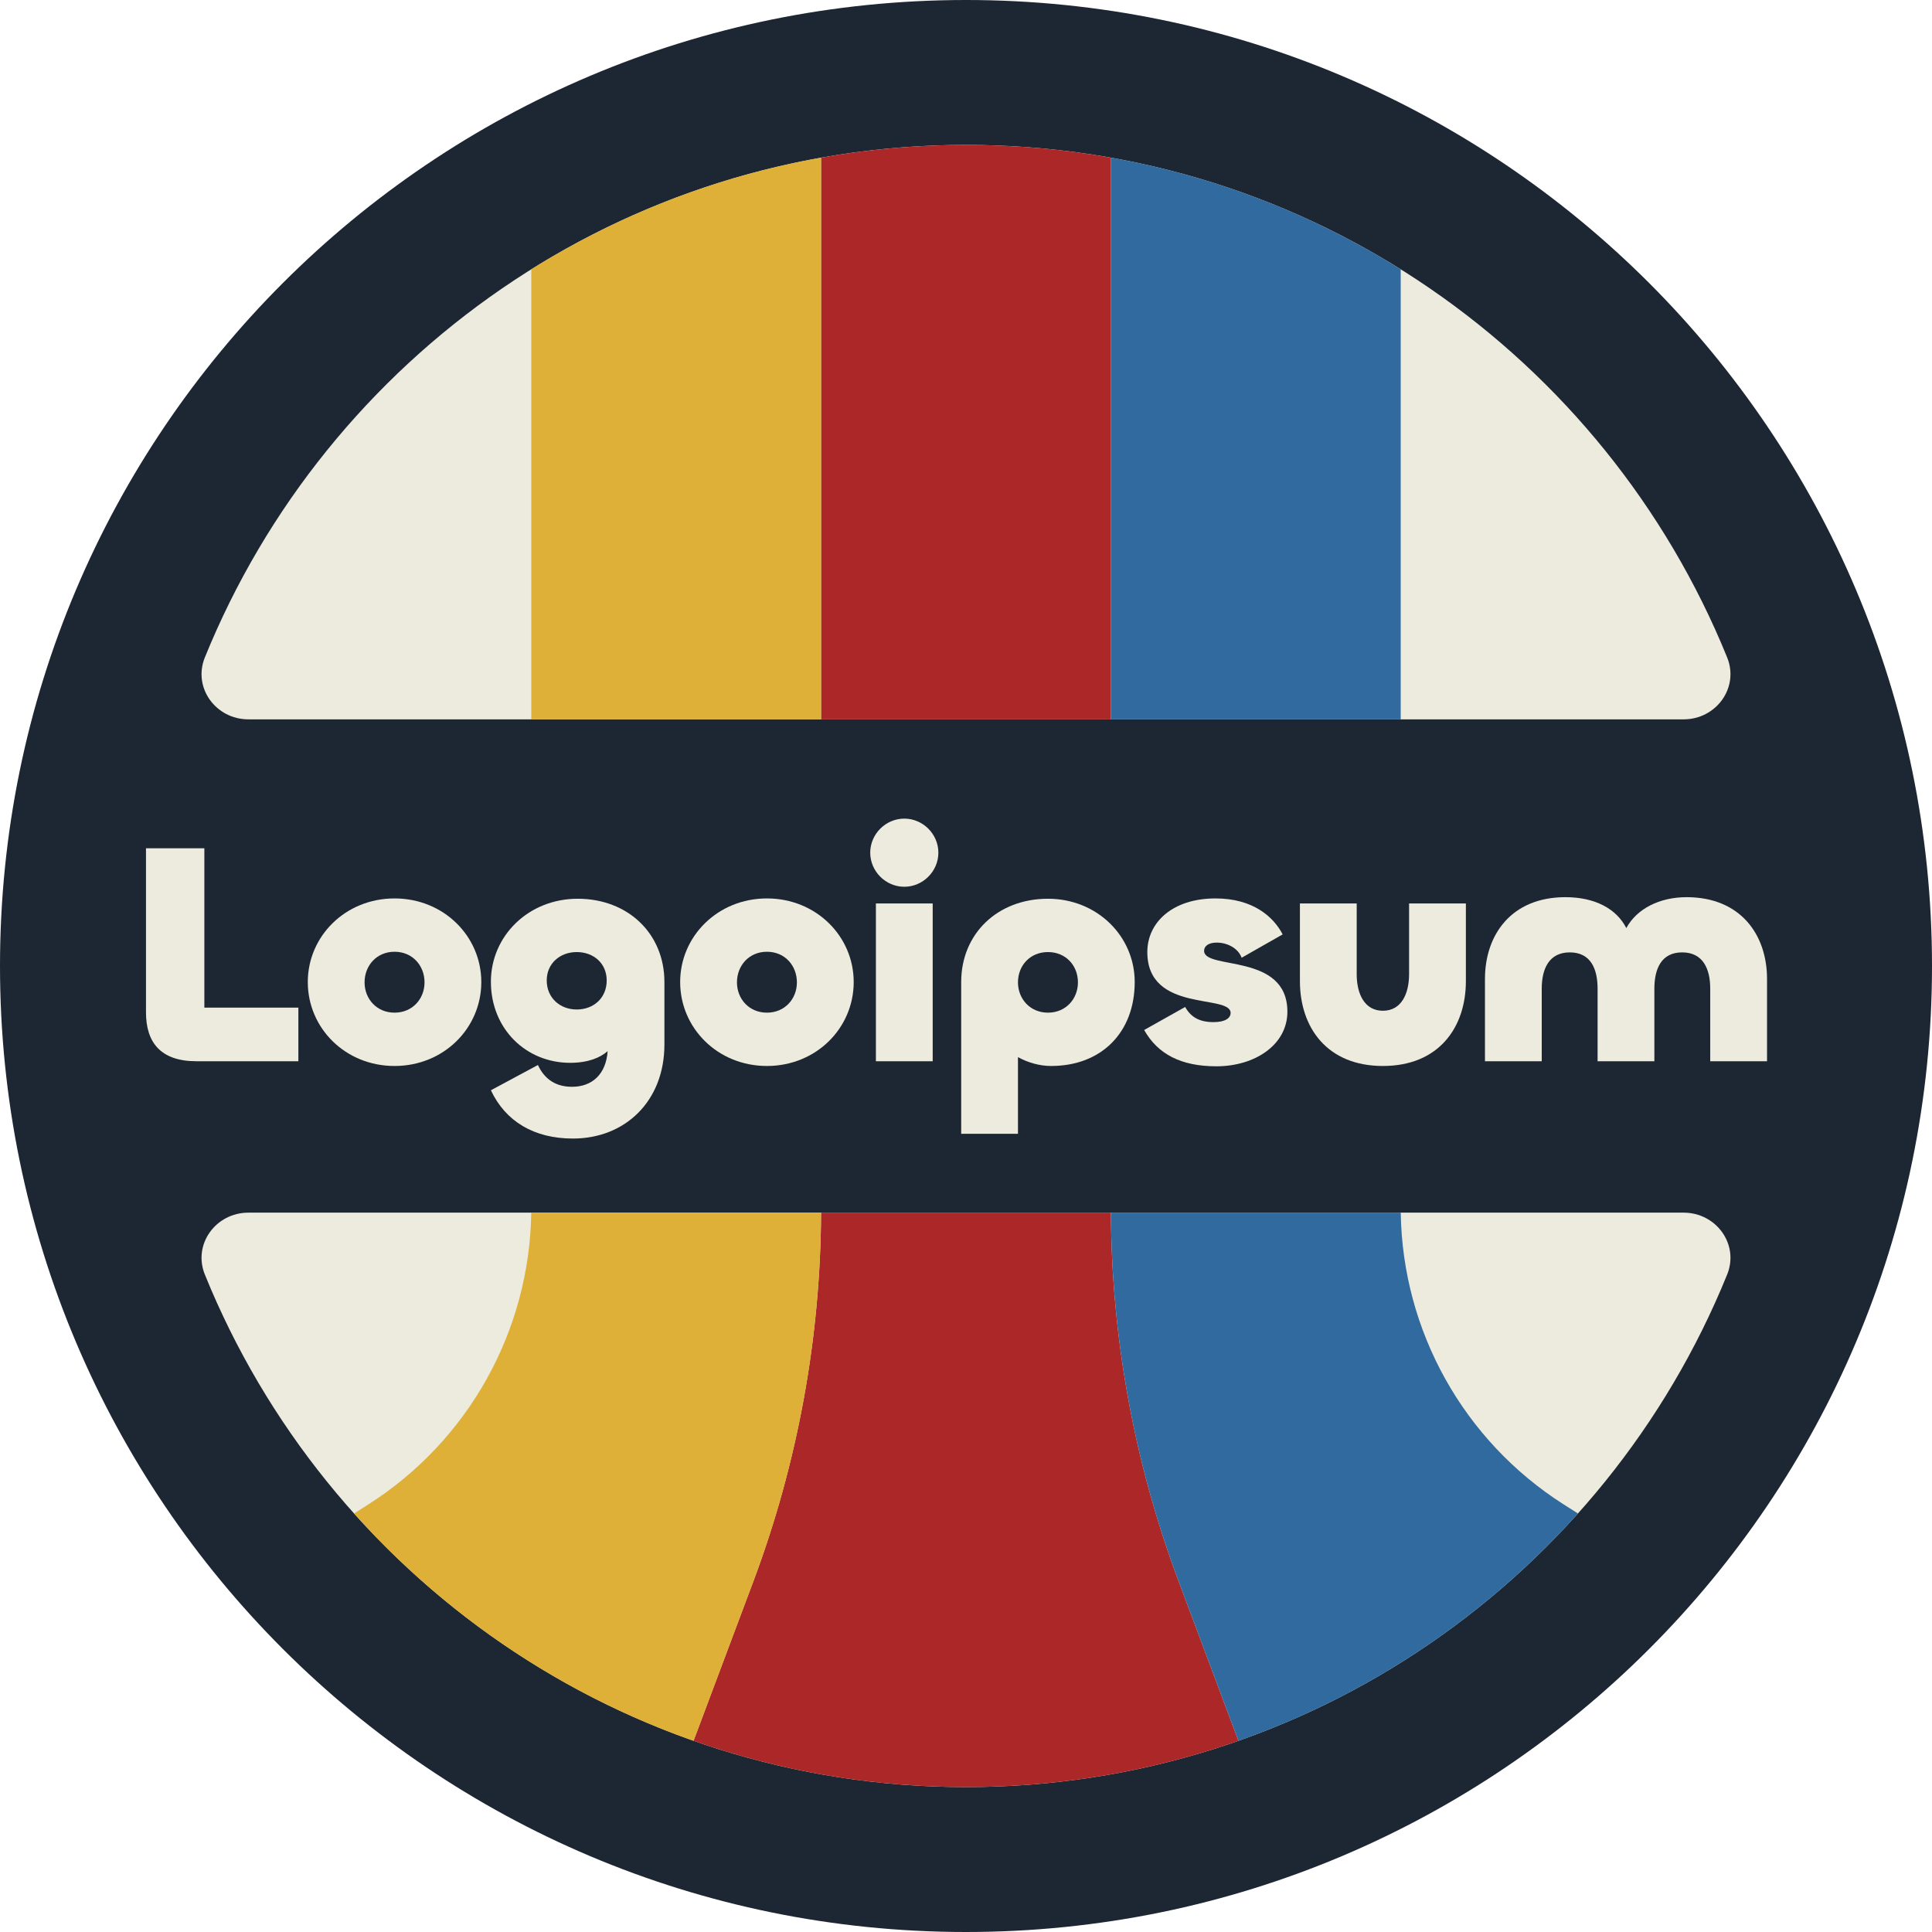
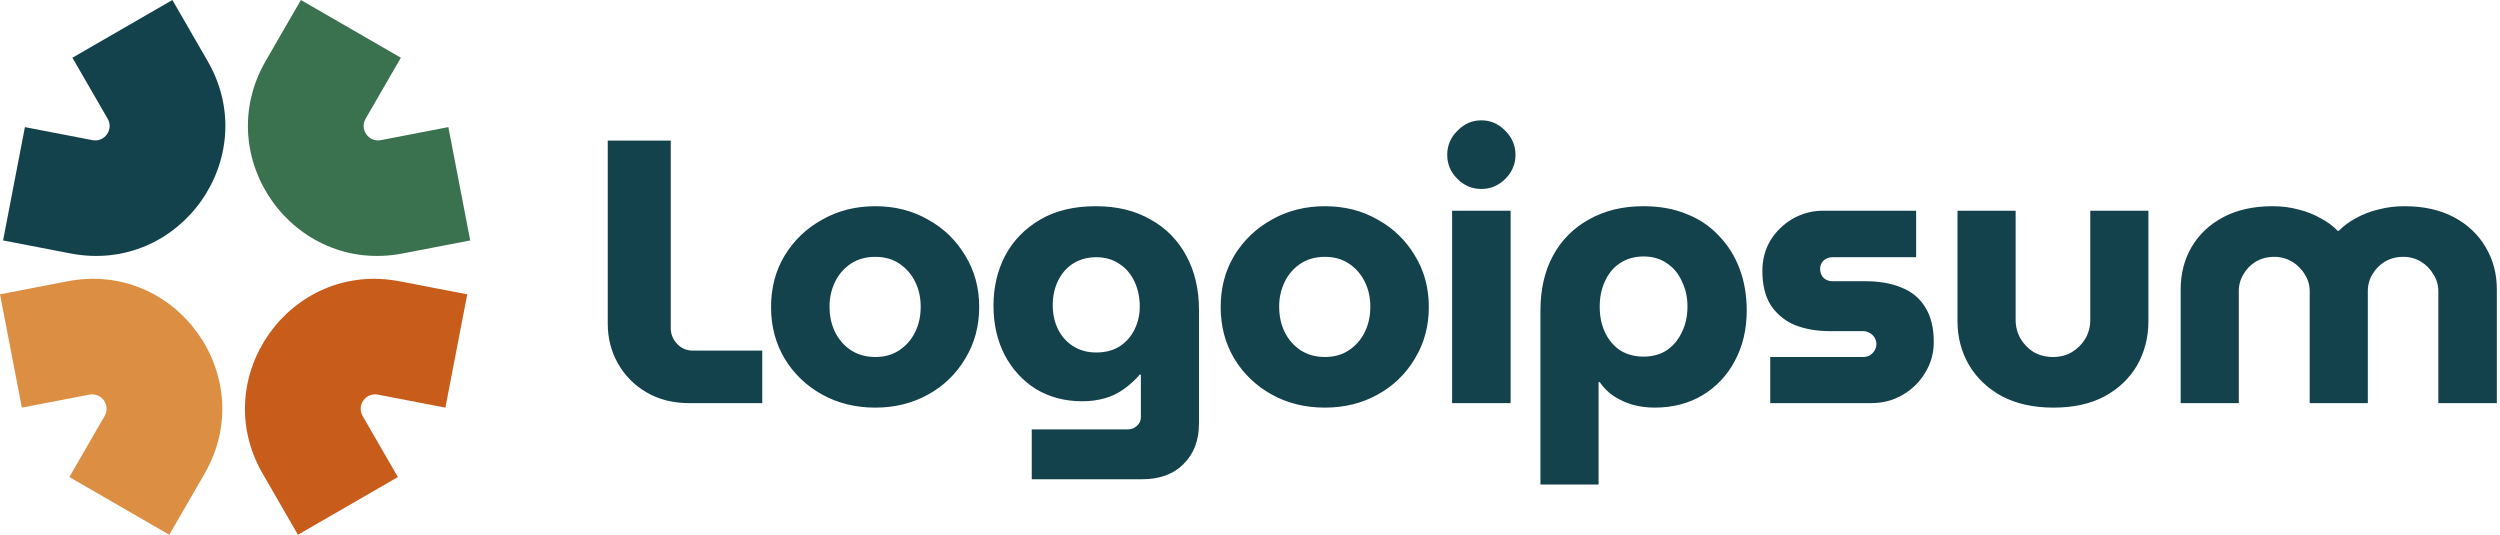
- <svg xmlns="http://www.w3.org/2000/svg" width="80" height="80" viewBox="0 0 80 80" fill="none">
-   <path d="M80 40C80 62.091 62.091 80 40 80C17.909 80 0 62.091 0 40C0 17.909 17.909 0 40 0C62.091 0 80 17.909 80 40Z" fill="#1D2633" />
-   <path d="M69.714 50.213C71.064 50.213 72.025 51.526 71.517 52.778C66.467 65.223 54.258 74 40 74C25.742 74 13.533 65.223 8.483 52.778C7.975 51.526 8.935 50.213 10.286 50.213H69.714Z" fill="#EDEBDE" />
-   <path d="M71.517 27.222C72.025 28.474 71.064 29.787 69.714 29.787H10.286C8.935 29.787 7.975 28.474 8.483 27.222C13.533 14.777 25.742 6 40 6C54.258 6 66.466 14.777 71.517 27.222Z" fill="#EDEBDE" />
-   <path d="M69.837 37.15C72.084 37.15 73.169 38.718 73.169 40.534V43.944H70.817V40.939C70.817 40.116 70.516 39.436 69.654 39.436C68.792 39.436 68.504 40.116 68.504 40.939V43.944H66.153V40.939C66.153 40.116 65.865 39.436 65.003 39.436C64.141 39.436 63.84 40.116 63.84 40.939V43.944H61.489V40.534C61.489 38.718 62.573 37.15 64.82 37.15C66.048 37.15 66.937 37.633 67.342 38.43C67.773 37.633 68.713 37.15 69.837 37.15Z" fill="#EDEBDE" />
-   <path d="M57.263 41.853C58.02 41.853 58.347 41.161 58.347 40.338V37.411H60.699V40.625C60.699 42.546 59.575 44.14 57.263 44.14C54.95 44.14 53.827 42.546 53.827 40.625V37.411H56.178V40.338C56.178 41.161 56.505 41.853 57.263 41.853Z" fill="#EDEBDE" />
-   <path d="M50.369 44.153C48.892 44.153 47.939 43.643 47.377 42.65L49.075 41.697C49.31 42.115 49.663 42.324 50.251 42.324C50.734 42.324 50.957 42.154 50.957 41.945C50.957 41.148 47.508 41.958 47.508 39.423C47.508 38.195 48.553 37.202 50.33 37.202C51.884 37.202 52.733 37.96 53.112 38.692L51.414 39.658C51.27 39.266 50.826 39.031 50.382 39.031C50.042 39.031 49.859 39.175 49.859 39.371C49.859 40.181 53.308 39.436 53.308 41.892C53.308 43.264 51.963 44.153 50.369 44.153Z" fill="#EDEBDE" />
-   <path d="M42.152 46.949H39.801V40.664C39.801 38.666 41.303 37.215 43.394 37.215C45.432 37.215 46.986 38.77 46.986 40.664C46.986 42.755 45.602 44.14 43.524 44.14C43.041 44.14 42.557 43.996 42.152 43.774V46.949ZM43.394 41.932C44.138 41.932 44.635 41.357 44.635 40.678C44.635 39.985 44.138 39.423 43.394 39.423C42.649 39.423 42.152 39.985 42.152 40.678C42.152 41.357 42.649 41.932 43.394 41.932Z" fill="#EDEBDE" />
-   <path d="M37.445 36.719C36.674 36.719 36.034 36.079 36.034 35.308C36.034 34.537 36.674 33.897 37.445 33.897C38.216 33.897 38.856 34.537 38.856 35.308C38.856 36.079 38.216 36.719 37.445 36.719ZM36.269 37.411H38.621V43.944H36.269V37.411Z" fill="#EDEBDE" />
-   <path d="M31.757 44.14C29.719 44.14 28.164 42.572 28.164 40.664C28.164 38.77 29.719 37.202 31.757 37.202C33.795 37.202 35.35 38.77 35.35 40.664C35.35 42.572 33.795 44.14 31.757 44.14ZM31.757 41.932C32.502 41.932 32.998 41.357 32.998 40.678C32.998 39.985 32.502 39.41 31.757 39.41C31.012 39.41 30.516 39.985 30.516 40.678C30.516 41.357 31.012 41.932 31.757 41.932Z" fill="#EDEBDE" />
-   <path d="M23.724 47.145C22.104 47.145 20.928 46.426 20.327 45.146L22.273 44.1C22.483 44.545 22.875 45.002 23.684 45.002C24.534 45.002 25.096 44.466 25.161 43.526C24.847 43.8 24.351 44.009 23.606 44.009C21.79 44.009 20.327 42.611 20.327 40.651C20.327 38.757 21.881 37.215 23.92 37.215C26.01 37.215 27.512 38.666 27.512 40.664V43.251C27.512 45.603 25.879 47.145 23.724 47.145ZM23.881 41.801C24.586 41.801 25.122 41.318 25.122 40.599C25.122 39.894 24.586 39.423 23.881 39.423C23.188 39.423 22.639 39.894 22.639 40.599C22.639 41.318 23.188 41.801 23.881 41.801Z" fill="#EDEBDE" />
-   <path d="M16.337 44.14C14.299 44.14 12.745 42.572 12.745 40.664C12.745 38.77 14.299 37.202 16.337 37.202C18.375 37.202 19.93 38.77 19.93 40.664C19.93 42.572 18.375 44.14 16.337 44.14ZM16.337 41.932C17.082 41.932 17.579 41.357 17.579 40.678C17.579 39.985 17.082 39.41 16.337 39.41C15.593 39.41 15.096 39.985 15.096 40.678C15.096 41.357 15.593 41.932 16.337 41.932Z" fill="#EDEBDE" />
-   <path d="M8.462 35.125V41.723H12.355V43.944H8.136C6.646 43.944 6.045 43.16 6.045 41.919V35.125H8.462Z" fill="#EDEBDE" />
-   <path d="M34 6.528C35.948 6.181 37.953 6 40 6C42.047 6 44.052 6.181 46 6.528V29.787H34V6.528Z" fill="#AC2828" />
-   <path d="M46 50.213H33.999C33.974 55.431 33.023 60.604 31.191 65.491L28.718 72.084C32.249 73.325 36.045 74 40 74C43.954 74 47.751 73.325 51.281 72.084L48.809 65.491C46.976 60.604 46.026 55.431 46 50.213Z" fill="#AC2828" />
-   <path d="M46 6.528C50.341 7.301 54.397 8.897 58 11.15V29.787H46V6.528Z" fill="#306A9F" />
-   <path d="M51.281 72.084C56.739 70.165 61.559 66.893 65.339 62.67L64.749 62.295C60.606 59.658 58.073 55.115 58.002 50.213H46.001C46.026 55.431 46.976 60.604 48.809 65.491L51.281 72.084Z" fill="#306A9F" />
-   <path d="M22 11.15C25.603 8.897 29.659 7.301 34 6.528V29.787H22V11.15Z" fill="#DEB038" />
-   <path d="M21.998 50.213H33.999C33.974 55.409 33.032 60.56 31.214 65.428L28.718 72.084C23.261 70.165 18.441 66.893 14.661 62.67L15.251 62.295C19.394 59.658 21.927 55.115 21.998 50.213Z" fill="#DEB038" />
+ <svg xmlns="http://www.w3.org/2000/svg" width="187" height="40" fill="none" viewBox="0 0 187 40">
+   <path fill="#3A724F" fill-rule="evenodd" d="M19.87 4.567 22.507 0l7.476 4.317-2.636 4.566c-.463.801.23 1.775 1.138 1.6l5.052-.975 1.635 8.477-5.052.974c-8.172 1.576-14.411-7.184-10.25-14.392Z" clip-rule="evenodd" />
+   <path fill="#DC8E43" fill-rule="evenodd" d="M15.302 35.433 12.665 40l-7.477-4.316 2.637-4.567c.463-.801-.23-1.775-1.139-1.6l-5.051.974L0 22.015l5.052-.974c8.172-1.576 14.41 7.184 10.25 14.392Z" clip-rule="evenodd" />
+   <path fill="#14424C" fill-rule="evenodd" d="M15.53 4.567 12.894 0 5.417 4.317l2.637 4.566c.462.801-.23 1.775-1.139 1.6l-5.052-.975L.23 17.985l5.051.974c8.173 1.576 14.412-7.184 10.25-14.392Z" clip-rule="evenodd" />
+   <path fill="#C85D1B" fill-rule="evenodd" d="M19.65 35.433 22.285 40l7.477-4.316-2.637-4.567c-.462-.801.23-1.775 1.139-1.6l5.051.974 1.635-8.476-5.052-.974c-8.172-1.576-14.41 7.184-10.25 14.392Z" clip-rule="evenodd" />
+   <path fill="#14424C" d="M163.114 30.153v-8.5c0-1.178.271-2.235.813-3.17.561-.954 1.356-1.702 2.385-2.245 1.029-.542 2.254-.813 3.675-.813a7.23 7.23 0 0 1 1.964.252c.599.15 1.141.365 1.627.645.505.262.935.58 1.291.954h.056a5.5 5.5 0 0 1 1.29-.954 6.772 6.772 0 0 1 1.656-.645 7.541 7.541 0 0 1 1.992-.252c1.421 0 2.646.27 3.675.813 1.028.543 1.823 1.29 2.384 2.245.562.935.842 1.991.842 3.17v8.5h-4.377v-8.36c0-.467-.121-.888-.364-1.262a2.663 2.663 0 0 0-.926-.954 2.508 2.508 0 0 0-1.347-.365c-.505 0-.963.122-1.374.365a2.654 2.654 0 0 0-.926.954 2.4 2.4 0 0 0-.337 1.262v8.36h-4.348v-8.36c0-.467-.122-.888-.365-1.262a2.585 2.585 0 0 0-.954-.954 2.508 2.508 0 0 0-1.347-.365c-.505 0-.963.122-1.374.365a2.654 2.654 0 0 0-.926.954 2.41 2.41 0 0 0-.337 1.262v8.36h-4.348ZM153.603 30.49c-1.477 0-2.759-.28-3.843-.842-1.066-.58-1.889-1.356-2.469-2.328-.58-.991-.87-2.086-.87-3.283v-8.276h4.349v8.164c0 .505.121.973.364 1.403.243.411.571.748.982 1.01.43.243.917.365 1.459.365.524 0 .991-.122 1.403-.365.43-.262.767-.599 1.01-1.01.243-.43.365-.898.365-1.403v-8.164h4.348v8.276c0 1.197-.281 2.292-.842 3.283-.561.972-1.374 1.749-2.44 2.328-1.048.561-2.32.842-3.816.842ZM132.414 30.153v-3.45h6.93c.187 0 .355-.038.505-.113.149-.093.271-.215.364-.364a.93.93 0 0 0 0-.982.9.9 0 0 0-.364-.337.934.934 0 0 0-.505-.14h-2.525c-.936 0-1.787-.15-2.553-.449a4.052 4.052 0 0 1-1.796-1.459c-.43-.673-.645-1.543-.645-2.609 0-.823.196-1.571.589-2.244a4.76 4.76 0 0 1 1.655-1.628 4.568 4.568 0 0 1 2.329-.617h6.929v3.479h-6.256a.97.97 0 0 0-.673.253.841.841 0 0 0-.253.617c0 .262.085.486.253.673a.97.97 0 0 0 .673.253h2.469c1.047 0 1.945.159 2.693.476.767.3 1.356.786 1.768 1.46.43.673.645 1.542.645 2.608 0 .842-.215 1.609-.645 2.3a4.613 4.613 0 0 1-1.684 1.656c-.692.412-1.477.617-2.356.617h-7.547ZM122.94 15.425c1.216 0 2.291.196 3.226.589a6.41 6.41 0 0 1 2.413 1.627 6.993 6.993 0 0 1 1.543 2.469c.355.935.533 1.973.533 3.114 0 1.421-.299 2.684-.898 3.787a6.471 6.471 0 0 1-2.412 2.553c-1.029.617-2.226.926-3.591.926-.58 0-1.132-.075-1.656-.224a5.312 5.312 0 0 1-1.402-.646 3.9 3.9 0 0 1-1.038-1.038h-.085v7.66h-4.348V23.223c0-1.59.318-2.965.954-4.124a6.666 6.666 0 0 1 2.693-2.694c1.16-.654 2.516-.981 4.068-.981Zm0 3.759c-.673 0-1.262.168-1.767.505-.487.318-.861.767-1.123 1.347-.261.56-.392 1.197-.392 1.907 0 .711.131 1.347.392 1.908.262.561.636 1.01 1.123 1.347.505.318 1.094.477 1.767.477.673 0 1.253-.16 1.739-.477a3.297 3.297 0 0 0 1.123-1.347c.28-.561.42-1.197.42-1.908 0-.71-.14-1.346-.42-1.907-.262-.58-.636-1.03-1.123-1.347-.486-.337-1.066-.505-1.739-.505ZM108.617 30.153V15.761h4.377v14.392h-4.377Zm2.188-16.019c-.692 0-1.29-.252-1.795-.757-.505-.505-.758-1.104-.758-1.796s.253-1.29.758-1.795c.505-.524 1.103-.786 1.795-.786s1.291.262 1.796.786c.505.505.757 1.103.757 1.795s-.252 1.29-.757 1.796c-.505.505-1.104.757-1.796.757ZM99.105 30.49c-1.477 0-2.805-.327-3.984-.982a7.462 7.462 0 0 1-2.805-2.693c-.673-1.141-1.01-2.422-1.01-3.844 0-1.44.337-2.721 1.01-3.843a7.462 7.462 0 0 1 2.805-2.693c1.179-.674 2.507-1.01 3.984-1.01 1.478 0 2.796.336 3.956 1.01a7.25 7.25 0 0 1 2.777 2.693c.692 1.122 1.038 2.403 1.038 3.843 0 1.422-.346 2.703-1.038 3.844a7.25 7.25 0 0 1-2.777 2.693c-1.178.655-2.497.982-3.956.982Zm0-3.787c.692 0 1.291-.169 1.796-.505a3.424 3.424 0 0 0 1.178-1.347c.281-.561.421-1.197.421-1.908 0-.692-.14-1.318-.421-1.88a3.423 3.423 0 0 0-1.178-1.346c-.505-.337-1.104-.505-1.796-.505s-1.3.168-1.823.505a3.428 3.428 0 0 0-1.179 1.347 4.144 4.144 0 0 0-.42 1.88c0 .71.14 1.346.42 1.907a3.43 3.43 0 0 0 1.179 1.347c.523.336 1.131.505 1.823.505ZM77.174 35.849v-3.732h7.181c.281 0 .515-.093.702-.28a.83.83 0 0 0 .28-.646v-3.17h-.084a6.59 6.59 0 0 1-1.206 1.094c-.412.3-.88.524-1.403.674a6.023 6.023 0 0 1-1.711.224c-1.272 0-2.413-.3-3.423-.898-.991-.617-1.777-1.468-2.357-2.553-.56-1.084-.841-2.319-.841-3.703 0-1.365.29-2.609.87-3.731.598-1.122 1.468-2.02 2.609-2.693 1.14-.674 2.534-1.01 4.18-1.01 1.571 0 2.927.327 4.068.982a6.624 6.624 0 0 1 2.693 2.72c.636 1.16.954 2.526.954 4.097v8.416c0 1.29-.383 2.31-1.15 3.058-.748.767-1.786 1.15-3.114 1.15h-8.248Zm4.825-9.483c.673 0 1.253-.15 1.74-.449a3.18 3.18 0 0 0 1.121-1.262 3.834 3.834 0 0 0 .393-1.74c0-.673-.13-1.29-.392-1.851-.262-.561-.636-1.001-1.123-1.319-.486-.337-1.066-.505-1.74-.505-.654 0-1.234.159-1.739.477-.486.318-.86.748-1.122 1.29-.261.543-.392 1.15-.392 1.824 0 .655.13 1.253.392 1.796.262.523.636.944 1.123 1.262.504.318 1.084.477 1.739.477ZM65.473 30.49c-1.477 0-2.805-.327-3.983-.982a7.46 7.46 0 0 1-2.806-2.693c-.673-1.141-1.01-2.422-1.01-3.844 0-1.44.337-2.721 1.01-3.843a7.46 7.46 0 0 1 2.806-2.693c1.178-.674 2.506-1.01 3.983-1.01 1.478 0 2.796.336 3.956 1.01a7.252 7.252 0 0 1 2.777 2.693c.692 1.122 1.038 2.403 1.038 3.843 0 1.422-.346 2.703-1.038 3.844a7.252 7.252 0 0 1-2.777 2.693c-1.178.655-2.497.982-3.956.982Zm0-3.787c.692 0 1.29-.169 1.796-.505a3.43 3.43 0 0 0 1.178-1.347c.28-.561.42-1.197.42-1.908 0-.692-.14-1.318-.42-1.88a3.429 3.429 0 0 0-1.178-1.346c-.505-.337-1.104-.505-1.796-.505s-1.3.168-1.823.505a3.428 3.428 0 0 0-1.179 1.347 4.145 4.145 0 0 0-.42 1.88c0 .71.14 1.346.42 1.907a3.43 3.43 0 0 0 1.179 1.347c.523.336 1.131.505 1.823.505ZM51.547 30.153c-1.216 0-2.282-.27-3.198-.813a5.763 5.763 0 0 1-2.132-2.16c-.505-.898-.758-1.89-.758-2.974V10.515h4.713v14.027c0 .45.16.842.477 1.179.318.336.71.505 1.178.505h5.19v3.927h-5.47Z" />
</svg>
